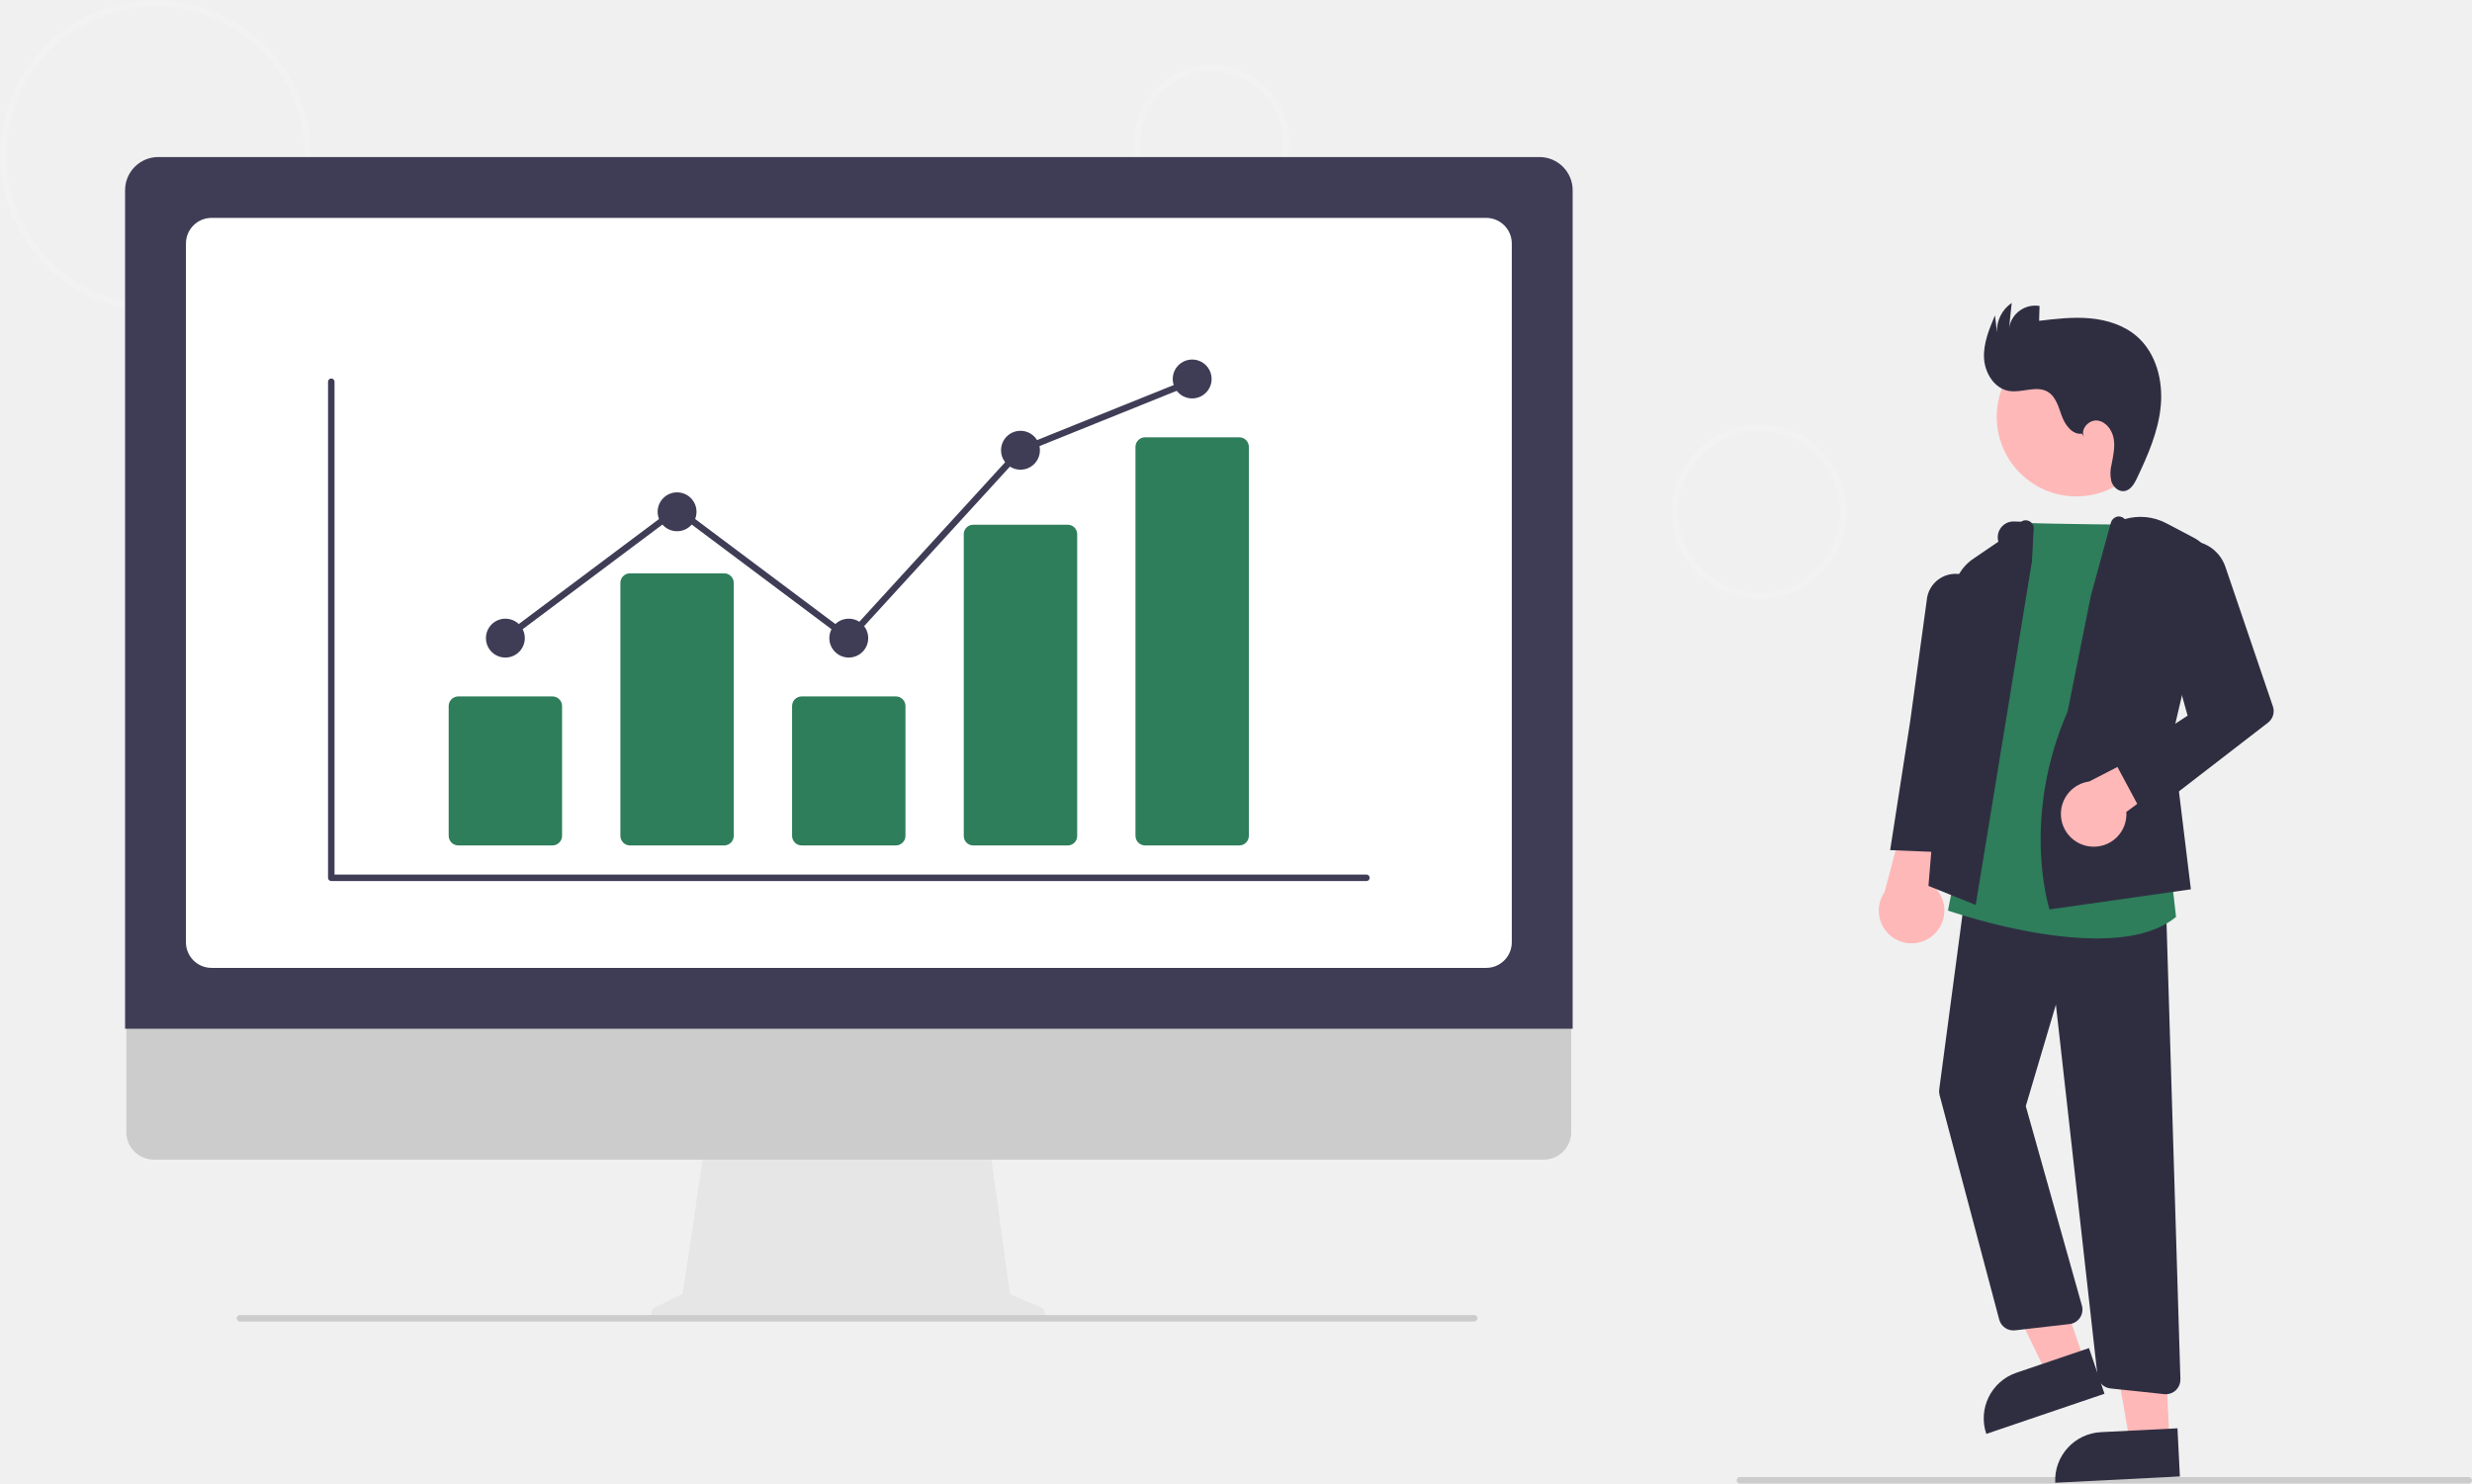
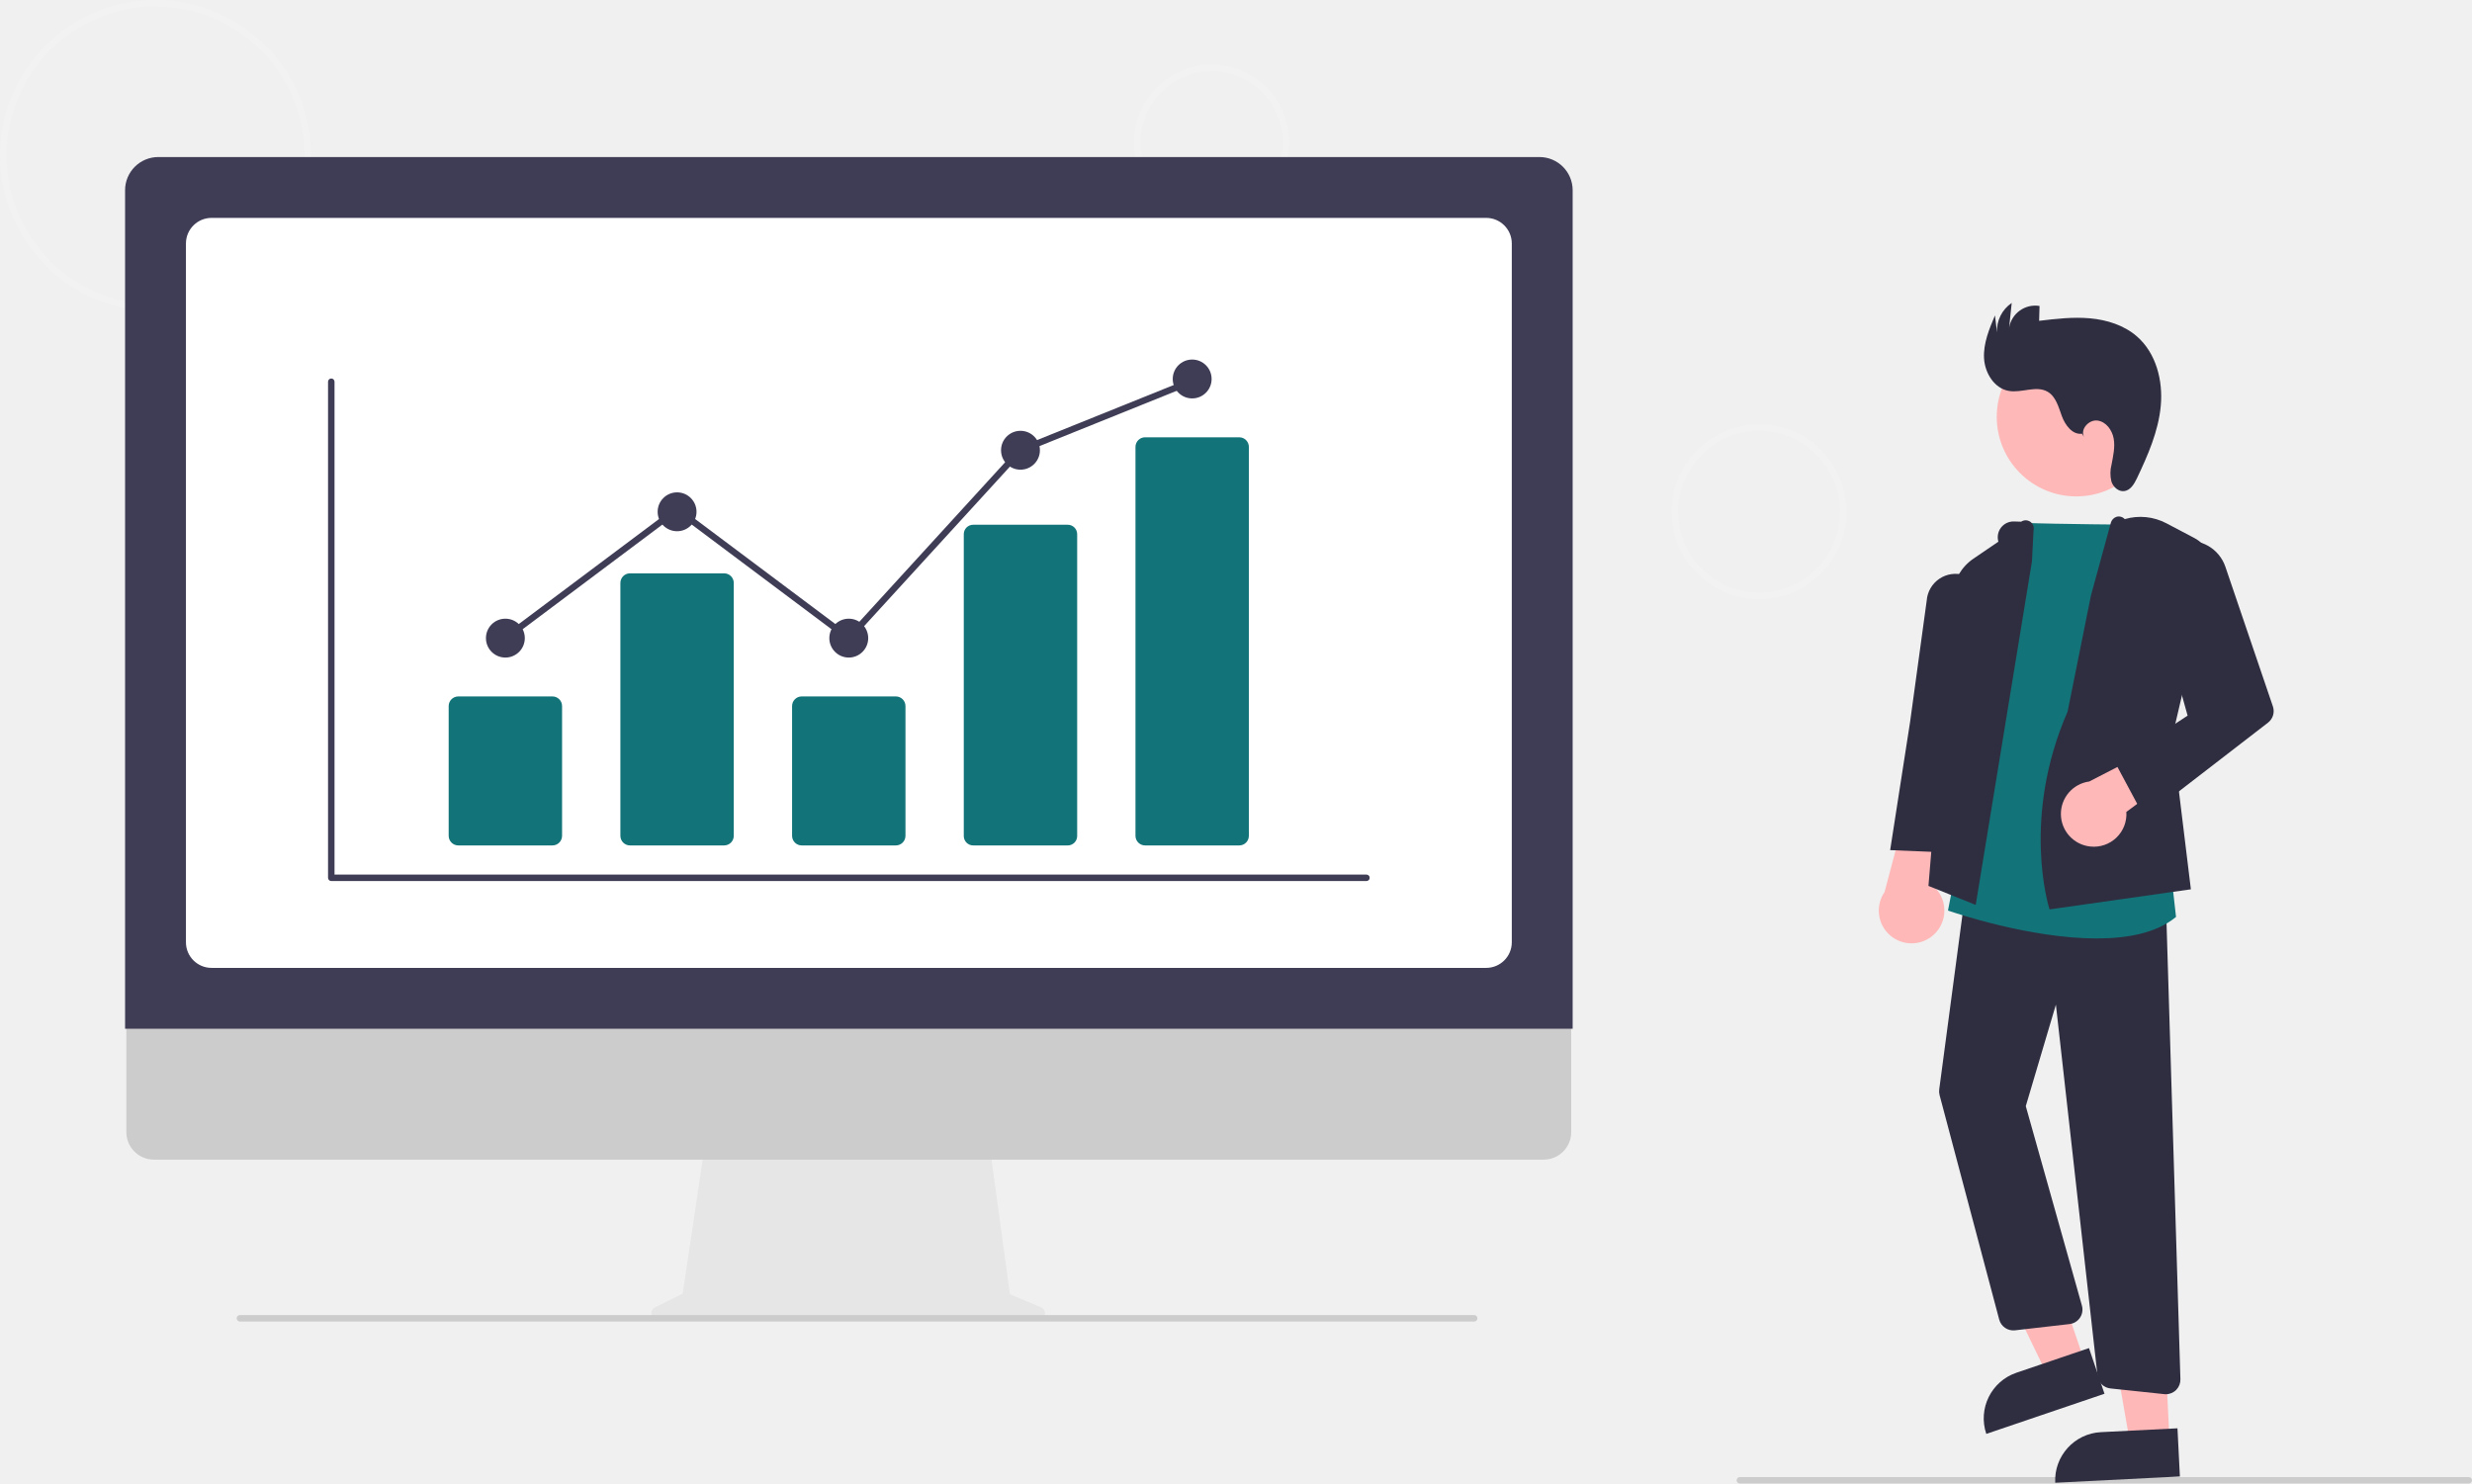
<svg xmlns="http://www.w3.org/2000/svg" data-name="Layer 1" viewBox="0 0 763.057 458">
  <path d="M266.472,317a48,48,0,1,1,48-48A48.054,48.054,0,0,1,266.472,317Zm0-94a46,46,0,1,0,46,46A46.052,46.052,0,0,0,266.472,223Z" fill="#f2f2f2" transform="translate(-218.4715 -221)" />
  <path d="M592.472,289a24,24,0,1,1,24-24A24.027,24.027,0,0,1,592.472,289Zm0-46a22,22,0,1,0,22,22A22.025,22.025,0,0,0,592.472,243Z" fill="#f2f2f2" transform="translate(-218.4715 -221)" />
  <path d="M761.472,406a27,27,0,1,1,27-27A27.031,27.031,0,0,1,761.472,406Zm0-52a25,25,0,1,0,25,25A25.028,25.028,0,0,0,761.472,354Z" fill="#f2f2f2" transform="translate(-218.4715 -221)" />
  <path d="M980.528,679h-225a1,1,0,0,1,0-2h225a1,1,0,0,1,0,2Z" fill="#ccc" transform="translate(-218.4715 -221)" />
  <circle cx="640.917" cy="128.686" fill="#ffb8b8" r="24.561" />
  <polygon fill="#ffb8b8" points="643.465 420.343 631.857 424.285 611.124 381.386 628.257 375.567 643.465 420.343" />
  <path d="M843.072,642.981h23.644a0,0,0,0,1,0,0v14.887a0,0,0,0,1,0,0H828.185a0,0,0,0,1,0,0v0A14.887,14.887,0,0,1,843.072,642.981Z" fill="#2f2e41" transform="translate(-382.6317 86.1046) rotate(-18.76035)" />
  <polygon fill="#ffb8b8" points="669.694 444.575 657.45 445.19 649.249 398.255 667.321 397.346 669.694 444.575" />
  <path d="M867.368,662.902h23.644a0,0,0,0,1,0,0v14.887a0,0,0,0,1,0,0H852.481a0,0,0,0,1,0,0v0A14.887,14.887,0,0,1,867.368,662.902Z" fill="#2f2e41" transform="translate(-251.0201 -176.3984) rotate(-2.87712)" />
  <path d="M815.3,509.63a10.056,10.056,0,0,0-.468-15.412l11.674-33.774-17.992,4.598L800.188,496.409a10.11,10.11,0,0,0,15.113,13.221Z" fill="#ffb8b8" transform="translate(-218.4715 -221)" />
  <path d="M887.021,651.424a4.544,4.544,0,0,1-.474-.025l-16.621-1.76a4.472,4.472,0,0,1-3.998-3.974L853.084,531.155l-9.294,31.335,17.329,61.583a4.5,4.5,0,0,1-3.818,5.689l-16.848,1.937a4.523,4.523,0,0,1-4.863-3.315l-18.409-69.303a4.482,4.482,0,0,1-.111-1.748l8.274-62.199,61.714,4.949,4.462,146.703a4.5,4.5,0,0,1-4.498,4.638Z" fill="#2f2e41" transform="translate(-218.4715 -221)" />
-   <path d="M865.688,510.719c-20.676,0-44.084-7.989-45.502-8.479l-.41-.142L843.101,382.413l.429.018c9.244.375,34.469.567,34.723.569l.453.003,9.723,105.619,1.738,15.449-.213.172C884.006,509.052,875.132,510.719,865.688,510.719Z" fill="#2e7d5b" transform="translate(-218.4715 -221)" />
+   <path d="M865.688,510.719c-20.676,0-44.084-7.989-45.502-8.479l-.41-.142L843.101,382.413l.429.018c9.244.375,34.469.567,34.723.569l.453.003,9.723,105.619,1.738,15.449-.213.172C884.006,509.052,875.132,510.719,865.688,510.719Z" fill="#127478" transform="translate(-218.4715 -221)" />
  <path d="M828.336,500.375,813.747,494.499l7.436-89.944a14.856,14.856,0,0,1,6.474-11.104l7.677-5.225v0a4.868,4.868,0,0,1,4.827-6.24l2.199.071a2.5,2.5,0,0,1,3.827,2.661l-.483,9.529Z" fill="#2f2e41" transform="translate(-218.4715 -221)" />
  <path d="M820.974,484.251l-19.049-.802,6.171-39.692,5.113-37.349a8.924,8.924,0,0,1,11.578-7.846h0a8.917,8.917,0,0,1,6.174,9.647l-5.18,40.467Z" fill="#2f2e41" transform="translate(-218.4715 -221)" />
  <path d="M851.136,501.751l-.129-.401c-.088-.274-8.673-27.812,5.691-60.672l7.203-35.826,6.156-22.495a2.689,2.689,0,0,1,1.631-1.773,2.477,2.477,0,0,1,2.649.68l0,0a17.198,17.198,0,0,1,12.86,1.286l8.645,4.554a9.815,9.815,0,0,1,4.982,10.923l-11.815,50.423,5.744,47.097Z" fill="#2f2e41" transform="translate(-218.4715 -221)" />
  <path d="M863.716,482.338a10.056,10.056,0,0,0,11.118-10.684l26.756-19.821-9.353-4.434-28.851,14.862a10.11,10.11,0,0,0,.33,20.077Z" fill="#ffb8b8" transform="translate(-218.4715 -221)" />
  <path d="M880.491,473.465l-9.037-16.869,22.287-14.668-10.876-39.01A11.795,11.795,0,0,1,891.895,388.187h0a11.827,11.827,0,0,1,13.5,7.764l14.675,43.135a4.499,4.499,0,0,1-1.512,5.013Z" fill="#2f2e41" transform="translate(-218.4715 -221)" />
  <path d="M861.127,354.895c-2.944.383-5.165-2.629-6.195-5.414s-1.815-6.027-4.375-7.531c-3.497-2.055-7.972.417-11.971-.261-4.516-.766-7.453-5.552-7.683-10.127s1.591-8.975,3.377-13.194l.624,5.242a10.396,10.396,0,0,1,4.543-9.087l-.804,7.692a8.164,8.164,0,0,1,9.392-6.756l-.127,4.583c5.216-.62,10.479-1.241,15.711-.769s10.5,2.128,14.466,5.574c5.932,5.154,8.098,13.641,7.371,21.465s-3.957,15.175-7.323,22.275c-.847,1.787-2.018,3.802-3.982,4.03-1.765.204-3.379-1.271-3.928-2.96a10.73,10.73,0,0,1,.048-5.271c.496-2.637,1.122-5.333.655-7.976s-2.368-5.254-5.032-5.578-5.39,2.721-4.109,5.079Z" fill="#2f2e41" transform="translate(-218.4715 -221)" />
  <path d="M539.781,624.577l-9.561-4.026-6.559-47.928H436.322l-7.109,47.732-8.554,4.277a2.031,2.031,0,0,0,.908,3.848H538.994A2.031,2.031,0,0,0,539.781,624.577Z" fill="#e6e6e6" transform="translate(-218.4715 -221)" />
  <path d="M694.991,579h-429.038a8.5,8.5,0,0,1-8.481-8.5V510h446v60.5A8.5,8.5,0,0,1,694.991,579Z" fill="#ccc" transform="translate(-218.4715 -221)" />
  <path d="M703.92,538.594H257.08V279.727a10.258,10.258,0,0,1,10.247-10.247H693.673A10.259,10.259,0,0,1,703.92,279.727Z" fill="#3f3d56" transform="translate(-218.4715 -221)" />
  <path d="M677.232,519.805H283.768a7.908,7.908,0,0,1-7.9-7.899V296.168a7.909,7.909,0,0,1,7.9-7.9H677.232a7.909,7.909,0,0,1,7.9,7.9v215.737A7.908,7.908,0,0,1,677.232,519.805Z" fill="#fff" transform="translate(-218.4715 -221)" />
  <path d="M673.528,628.98h-381a1,1,0,0,1,0-2h381a1,1,0,0,1,0,2Z" fill="#ccc" transform="translate(-218.4715 -221)" />
  <path d="M640.268,493H320.732a1,1,0,0,1-1-1V338.847a1,1,0,0,1,2,0V491h318.535a1,1,0,0,1,0,2Z" fill="#3f3d56" transform="translate(-218.4715 -221)" />
-   <path d="M389.003,482H359.94a2.972,2.972,0,0,1-2.969-2.968V438.968A2.972,2.972,0,0,1,359.94,436h29.063a2.972,2.972,0,0,1,2.969,2.968v40.063A2.972,2.972,0,0,1,389.003,482Z" fill="#2e7d5b" transform="translate(-218.4715 -221)" />
-   <path d="M442.003,482H412.94a2.972,2.972,0,0,1-2.969-2.968V400.968A2.972,2.972,0,0,1,412.94,398h29.063a2.972,2.972,0,0,1,2.969,2.968v78.063A2.972,2.972,0,0,1,442.003,482Z" fill="#2e7d5b" transform="translate(-218.4715 -221)" />
-   <path d="M495.003,482H465.94a2.972,2.972,0,0,1-2.969-2.968V438.968A2.972,2.972,0,0,1,465.94,436h29.063a2.972,2.972,0,0,1,2.969,2.968v40.063A2.972,2.972,0,0,1,495.003,482Z" fill="#2e7d5b" transform="translate(-218.4715 -221)" />
-   <path d="M548.003,482H518.94a2.907,2.907,0,0,1-2.969-2.834V385.834A2.907,2.907,0,0,1,518.94,383h29.063a2.907,2.907,0,0,1,2.969,2.834v93.332A2.907,2.907,0,0,1,548.003,482Z" fill="#2e7d5b" transform="translate(-218.4715 -221)" />
-   <path d="M601.003,482H571.94a2.972,2.972,0,0,1-2.969-2.968V358.968A2.972,2.972,0,0,1,571.94,356h29.063a2.972,2.972,0,0,1,2.969,2.968V479.032A2.972,2.972,0,0,1,601.003,482Z" fill="#2e7d5b" transform="translate(-218.4715 -221)" />
+   <path d="M389.003,482H359.94a2.972,2.972,0,0,1-2.969-2.968V438.968A2.972,2.972,0,0,1,359.94,436h29.063a2.972,2.972,0,0,1,2.969,2.968v40.063A2.972,2.972,0,0,1,389.003,482Z" fill="#127478" transform="translate(-218.4715 -221)" />
+   <path d="M442.003,482H412.94a2.972,2.972,0,0,1-2.969-2.968V400.968A2.972,2.972,0,0,1,412.94,398h29.063a2.972,2.972,0,0,1,2.969,2.968v78.063A2.972,2.972,0,0,1,442.003,482Z" fill="#127478" transform="translate(-218.4715 -221)" />
+   <path d="M495.003,482H465.94a2.972,2.972,0,0,1-2.969-2.968V438.968A2.972,2.972,0,0,1,465.94,436h29.063a2.972,2.972,0,0,1,2.969,2.968v40.063A2.972,2.972,0,0,1,495.003,482Z" fill="#127478" transform="translate(-218.4715 -221)" />
+   <path d="M548.003,482H518.94a2.907,2.907,0,0,1-2.969-2.834V385.834A2.907,2.907,0,0,1,518.94,383h29.063a2.907,2.907,0,0,1,2.969,2.834v93.332A2.907,2.907,0,0,1,548.003,482Z" fill="#127478" transform="translate(-218.4715 -221)" />
+   <path d="M601.003,482H571.94a2.972,2.972,0,0,1-2.969-2.968V358.968A2.972,2.972,0,0,1,571.94,356h29.063a2.972,2.972,0,0,1,2.969,2.968V479.032A2.972,2.972,0,0,1,601.003,482Z" fill="#127478" transform="translate(-218.4715 -221)" />
  <circle cx="156" cy="197" fill="#3f3d56" r="6" />
  <circle cx="209" cy="158" fill="#3f3d56" r="6" />
  <circle cx="262" cy="197" fill="#3f3d56" r="6" />
  <circle cx="315" cy="139" fill="#3f3d56" r="6" />
  <circle cx="368" cy="117" fill="#3f3d56" r="6" />
  <polygon fill="#3f3d56" points="262.126 198.344 209 158.552 156.6 197.8 155.4 196.2 209 156.053 261.874 195.656 314.415 138.158 314.626 138.072 367.626 116.718 368.374 118.573 315.585 139.842 262.126 198.344" />
</svg>
